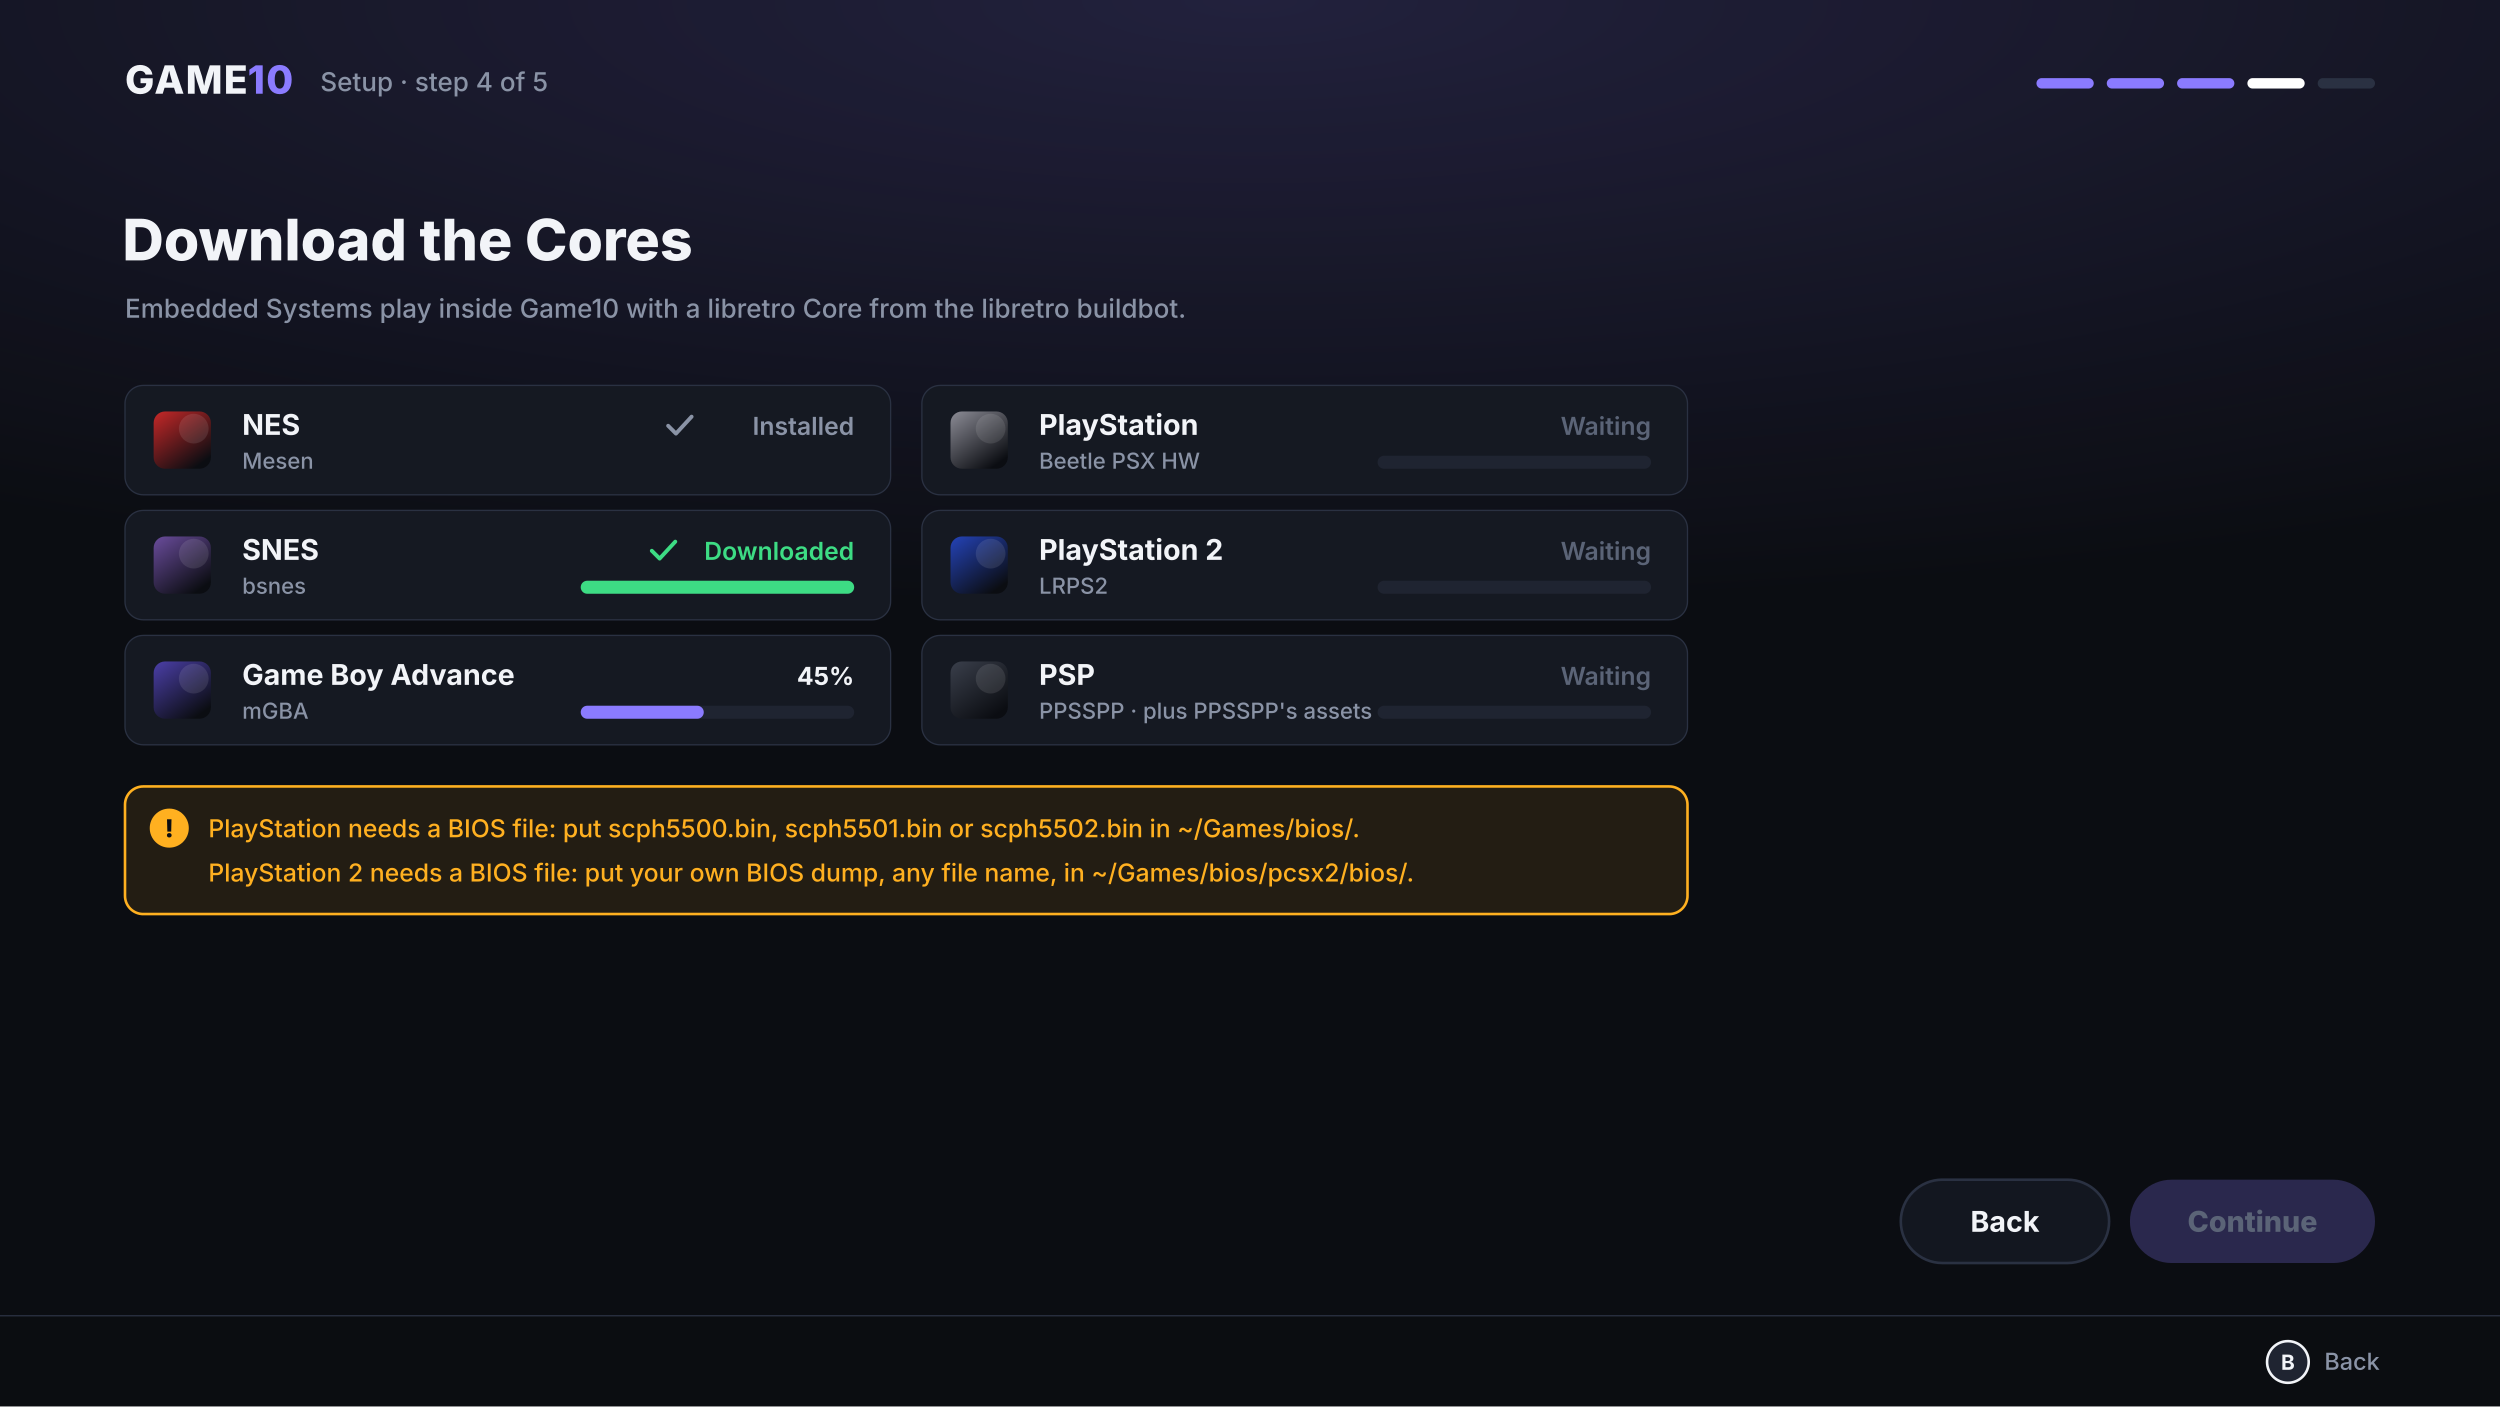
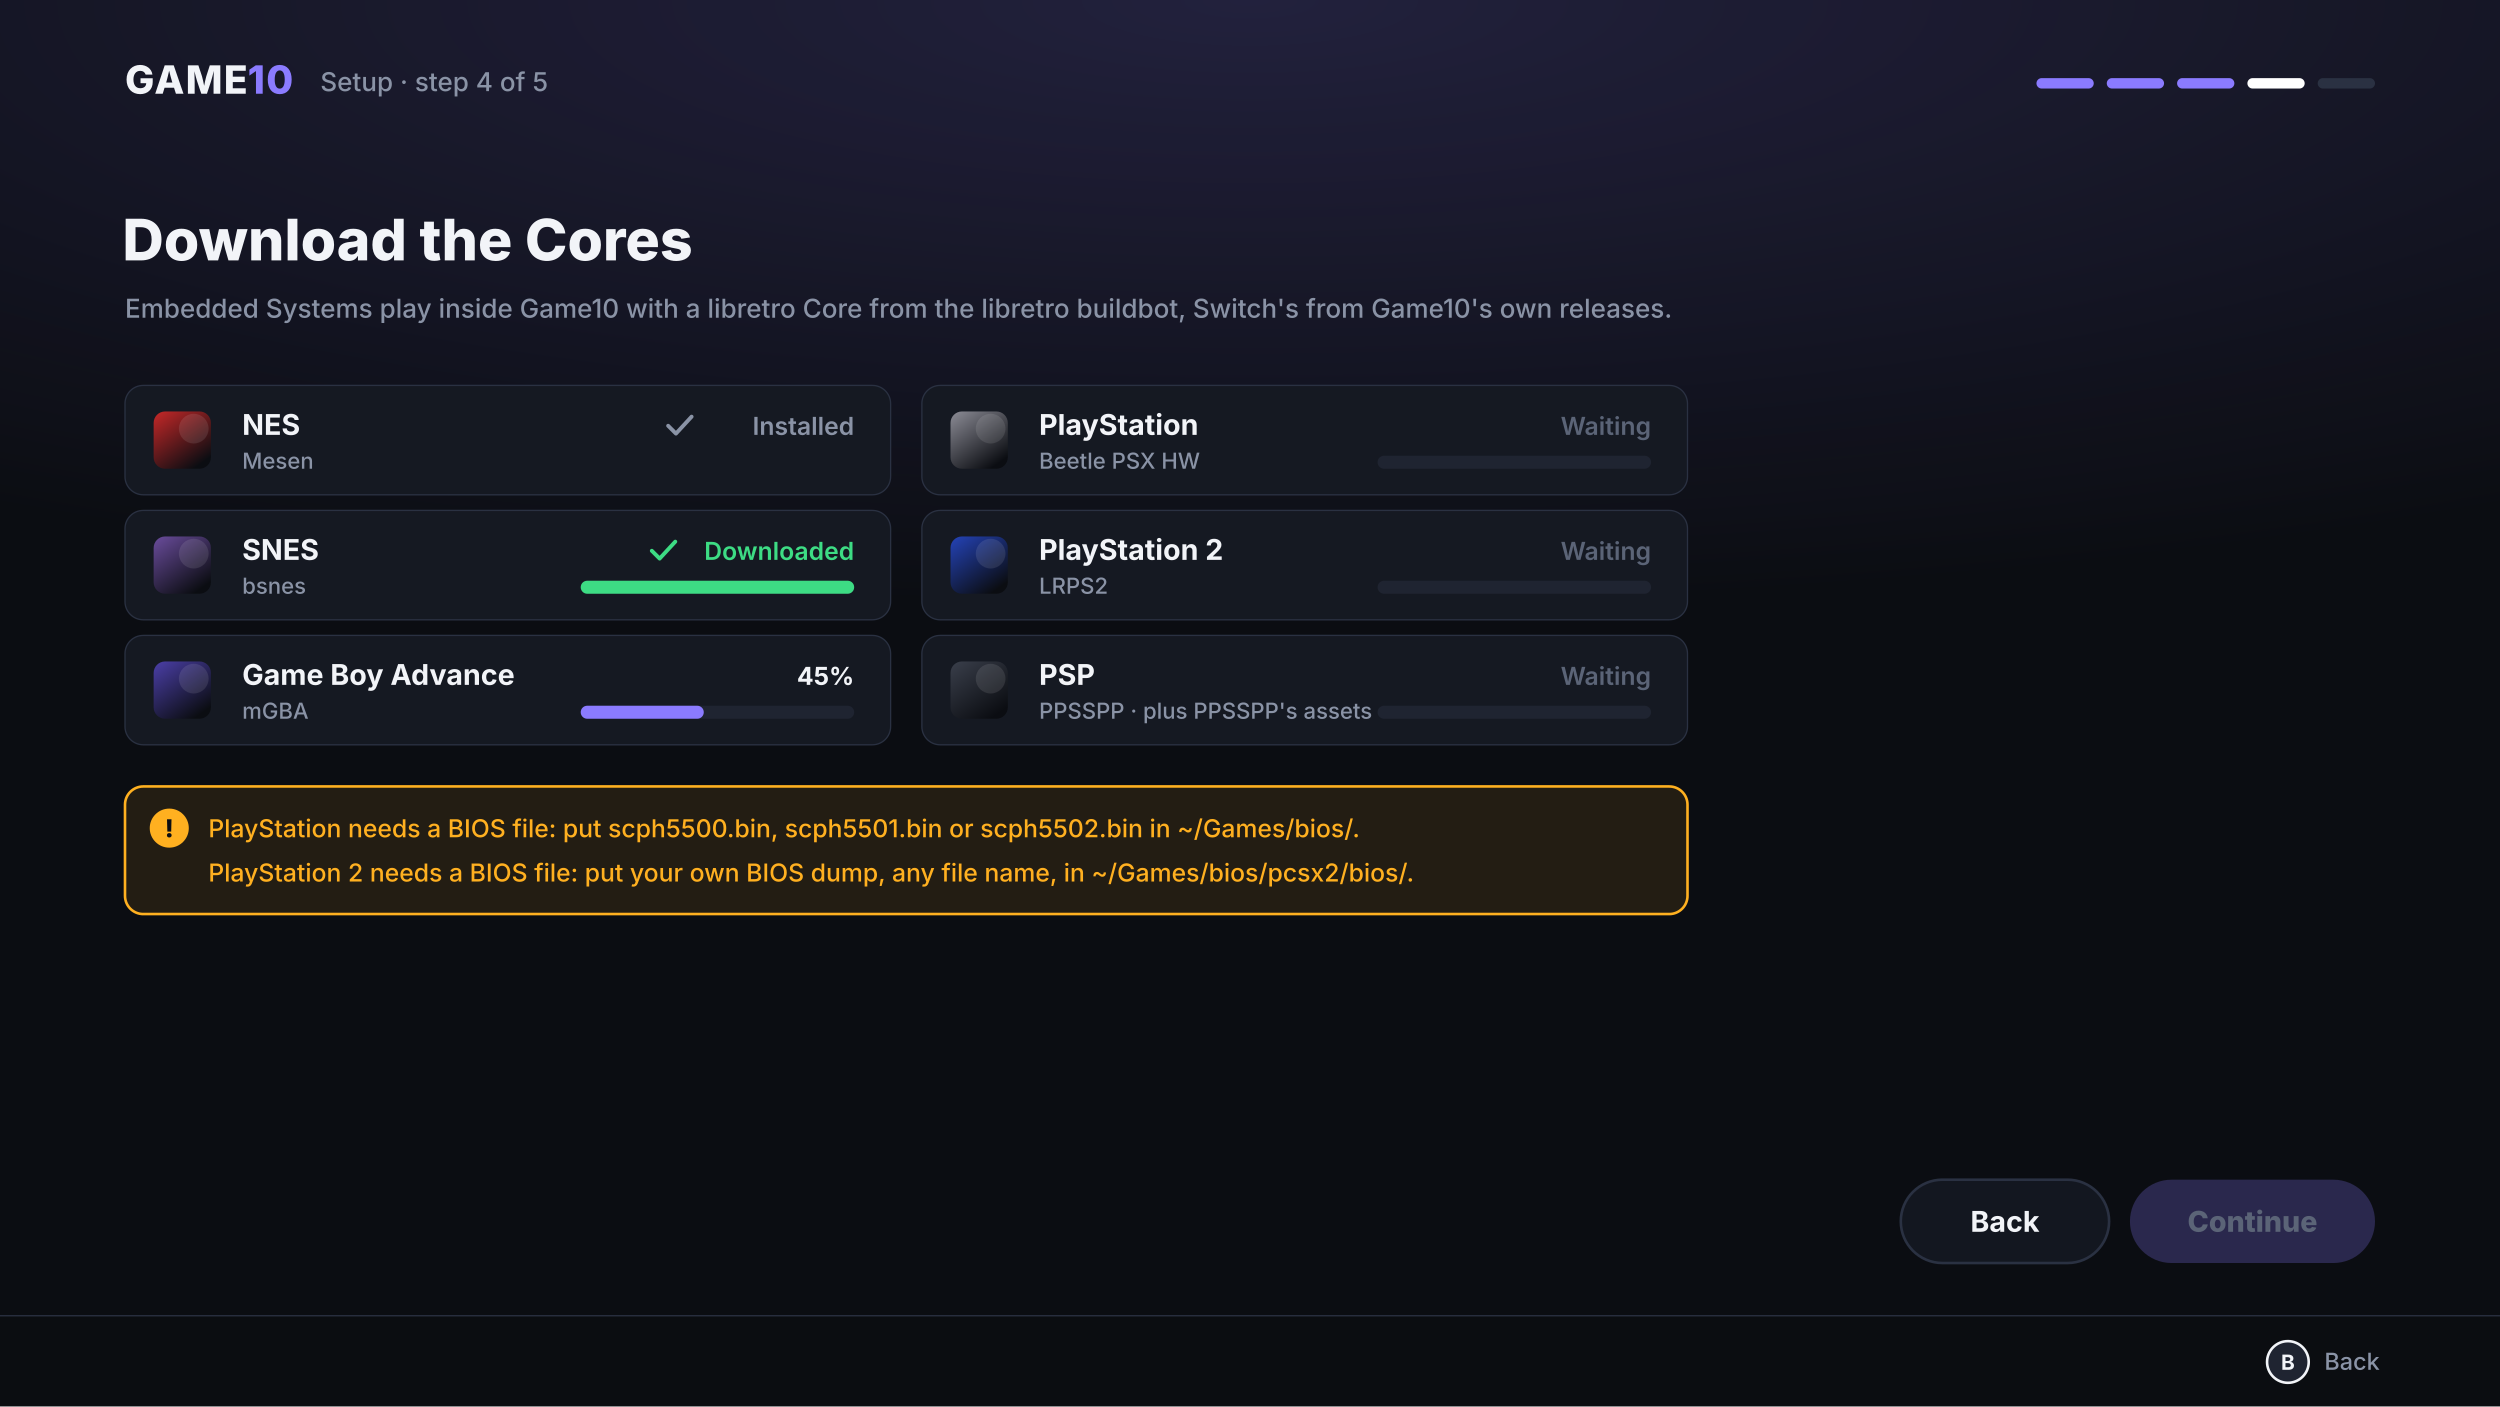
<svg xmlns="http://www.w3.org/2000/svg" width="1920" height="1080" viewBox="0 0 1920 1080">
  <defs>
    <radialGradient id="rg1" cx="0.5" cy="0" r="0.9">
      <stop offset="0" stop-color="#8B7BFF" stop-opacity="0.18" />
      <stop offset="1" stop-color="#8B7BFF" stop-opacity="0" />
    </radialGradient>
    <linearGradient id="lg2" x1="0" y1="0" x2="0.7" y2="1">
      <stop offset="0" stop-color="#C62828" stop-opacity="1" />
      <stop offset="1" stop-color="#0B0D12" stop-opacity="1" />
    </linearGradient>
    <linearGradient id="lg3" x1="0" y1="0" x2="0.7" y2="1">
      <stop offset="0" stop-color="#6A4C9C" stop-opacity="1" />
      <stop offset="1" stop-color="#0B0D12" stop-opacity="1" />
    </linearGradient>
    <linearGradient id="lg4" x1="0" y1="0" x2="0.7" y2="1">
      <stop offset="0" stop-color="#4B3FA8" stop-opacity="1" />
      <stop offset="1" stop-color="#0B0D12" stop-opacity="1" />
    </linearGradient>
    <linearGradient id="lg5" x1="0" y1="0" x2="0.7" y2="1">
      <stop offset="0" stop-color="#8C8C96" stop-opacity="1" />
      <stop offset="1" stop-color="#0B0D12" stop-opacity="1" />
    </linearGradient>
    <linearGradient id="lg6" x1="0" y1="0" x2="0.7" y2="1">
      <stop offset="0" stop-color="#2443B8" stop-opacity="1" />
      <stop offset="1" stop-color="#0B0D12" stop-opacity="1" />
    </linearGradient>
    <linearGradient id="lg7" x1="0" y1="0" x2="0.7" y2="1">
      <stop offset="0" stop-color="#3A3F4B" stop-opacity="1" />
      <stop offset="1" stop-color="#0B0D12" stop-opacity="1" />
    </linearGradient>
  </defs>
  <rect x="0.0" y="0.0" width="1920.0" height="1080.0" rx="0" fill="#0B0D12" fill-opacity="1" />
  <rect x="0.0" y="0.0" width="1920.0" height="520.0" rx="0" fill="url(#rg1)" fill-opacity="1" />
  <text x="96" y="72" font-family="Inter, 'Helvetica Neue', Arial, sans-serif" font-size="30" font-weight="800" fill="#F2F4F8" letter-spacing="1">GAME<tspan fill="#8B7BFF">10</tspan>
  </text>
  <text x="246.0" y="70.0" font-family="Inter, 'Helvetica Neue', Arial, sans-serif" font-size="20" font-weight="500" fill="#8A93A6" fill-opacity="1" text-anchor="start" letter-spacing="0">Setup · step 4 of 5</text>
  <rect x="1564.0" y="60.0" width="44.0" height="8.0" rx="4" fill="#8B7BFF" fill-opacity="1" />
  <rect x="1618.0" y="60.0" width="44.0" height="8.0" rx="4" fill="#8B7BFF" fill-opacity="1" />
  <rect x="1672.0" y="60.0" width="44.0" height="8.0" rx="4" fill="#8B7BFF" fill-opacity="1" />
  <rect x="1726.0" y="60.0" width="44.0" height="8.0" rx="4" fill="#FFFFFF" fill-opacity="1" />
  <rect x="1780.0" y="60.0" width="44.0" height="8.0" rx="4" fill="#2A3142" fill-opacity="1" />
  <text x="94.0" y="200.0" font-family="Inter, 'Helvetica Neue', Arial, sans-serif" font-size="44" font-weight="800" fill="#F2F4F8" fill-opacity="1" text-anchor="start" letter-spacing="0">Download the Cores</text>
-   <text x="96.0" y="244.0" font-family="Inter, 'Helvetica Neue', Arial, sans-serif" font-size="20" font-weight="500" fill="#8A93A6" fill-opacity="1" text-anchor="start" letter-spacing="0">Embedded Systems play inside Game10 with a libretro Core from the libretro buildbot.</text>
+   <text x="96.0" y="244.0" font-family="Inter, 'Helvetica Neue', Arial, sans-serif" font-size="20" font-weight="500" fill="#8A93A6" fill-opacity="1" text-anchor="start" letter-spacing="0">Embedded Systems play inside Game10 with a libretro Core from the libretro buildbot, Switch's from Game10's own releases.</text>
  <rect x="96.0" y="296.0" width="588.0" height="84.0" rx="14" fill="#151922" fill-opacity="1" stroke="#2A3142" stroke-width="1" />
  <rect x="118.0" y="316.0" width="44.0" height="44.0" rx="8.8" fill="url(#lg2)" fill-opacity="1" />
  <circle cx="148.8" cy="329.2" r="11.4" fill="#FFFFFF" fill-opacity="0.1" />
  <text x="186.0" y="334.0" font-family="Inter, 'Helvetica Neue', Arial, sans-serif" font-size="22" font-weight="700" fill="#F2F4F8" fill-opacity="1" text-anchor="start" letter-spacing="0">NES</text>
  <text x="186.0" y="360.0" font-family="Inter, 'Helvetica Neue', Arial, sans-serif" font-size="17" font-weight="500" fill="#8A93A6" fill-opacity="1" text-anchor="start" letter-spacing="0">Mesen</text>
  <text x="656.0" y="334.0" font-family="Inter, 'Helvetica Neue', Arial, sans-serif" font-size="19" font-weight="600" fill="#8A93A6" fill-opacity="1" text-anchor="end" letter-spacing="0">Installed</text>
  <path d="M513.14,327 l6,6 l12,-13" fill="none" stroke="#8A93A6" stroke-width="3" stroke-linecap="round" stroke-linejoin="round" />
  <rect x="96.0" y="392.0" width="588.0" height="84.0" rx="14" fill="#151922" fill-opacity="1" stroke="#2A3142" stroke-width="1" />
  <rect x="118.0" y="412.0" width="44.0" height="44.0" rx="8.8" fill="url(#lg3)" fill-opacity="1" />
  <circle cx="148.8" cy="425.2" r="11.4" fill="#FFFFFF" fill-opacity="0.1" />
  <text x="186.0" y="430.0" font-family="Inter, 'Helvetica Neue', Arial, sans-serif" font-size="22" font-weight="700" fill="#F2F4F8" fill-opacity="1" text-anchor="start" letter-spacing="0">SNES</text>
  <text x="186.0" y="456.0" font-family="Inter, 'Helvetica Neue', Arial, sans-serif" font-size="17" font-weight="500" fill="#8A93A6" fill-opacity="1" text-anchor="start" letter-spacing="0">bsnes</text>
  <rect x="446.0" y="446.0" width="210.0" height="10.0" rx="5" fill="#1F2431" fill-opacity="1" />
  <rect x="446.0" y="446.0" width="210.0" height="10.0" rx="5" fill="#3DDC84" fill-opacity="1" />
  <text x="656.0" y="430.0" font-family="Inter, 'Helvetica Neue', Arial, sans-serif" font-size="19" font-weight="600" fill="#3DDC84" fill-opacity="1" text-anchor="end" letter-spacing="0">Downloaded</text>
  <path d="M500.6,423 l6,6 l12,-13" fill="none" stroke="#3DDC84" stroke-width="3" stroke-linecap="round" stroke-linejoin="round" />
  <rect x="96.0" y="488.0" width="588.0" height="84.0" rx="14" fill="#151922" fill-opacity="1" stroke="#2A3142" stroke-width="1" />
  <rect x="118.0" y="508.0" width="44.0" height="44.0" rx="8.8" fill="url(#lg4)" fill-opacity="1" />
  <circle cx="148.8" cy="521.2" r="11.4" fill="#FFFFFF" fill-opacity="0.1" />
  <text x="186.0" y="526.0" font-family="Inter, 'Helvetica Neue', Arial, sans-serif" font-size="22" font-weight="700" fill="#F2F4F8" fill-opacity="1" text-anchor="start" letter-spacing="0">Game Boy Advance</text>
  <text x="186.0" y="552.0" font-family="Inter, 'Helvetica Neue', Arial, sans-serif" font-size="17" font-weight="500" fill="#8A93A6" fill-opacity="1" text-anchor="start" letter-spacing="0">mGBA</text>
  <rect x="446.0" y="542.0" width="210.0" height="10.0" rx="5" fill="#1F2431" fill-opacity="1" />
  <rect x="446.0" y="542.0" width="94.5" height="10.0" rx="5" fill="#8B7BFF" fill-opacity="1" />
  <text x="656.0" y="526.0" font-family="Inter, 'Helvetica Neue', Arial, sans-serif" font-size="19" font-weight="700" fill="#F2F4F8" fill-opacity="1" text-anchor="end" letter-spacing="0">45%</text>
  <rect x="708.0" y="296.0" width="588.0" height="84.0" rx="14" fill="#151922" fill-opacity="1" stroke="#2A3142" stroke-width="1" />
  <rect x="730.0" y="316.0" width="44.0" height="44.0" rx="8.8" fill="url(#lg5)" fill-opacity="1" />
  <circle cx="760.8" cy="329.2" r="11.4" fill="#FFFFFF" fill-opacity="0.1" />
  <text x="798.0" y="334.0" font-family="Inter, 'Helvetica Neue', Arial, sans-serif" font-size="22" font-weight="700" fill="#F2F4F8" fill-opacity="1" text-anchor="start" letter-spacing="0">PlayStation</text>
  <text x="798.0" y="360.0" font-family="Inter, 'Helvetica Neue', Arial, sans-serif" font-size="17" font-weight="500" fill="#8A93A6" fill-opacity="1" text-anchor="start" letter-spacing="0">Beetle PSX HW</text>
  <rect x="1058.0" y="350.0" width="210.0" height="10.0" rx="5" fill="#1F2431" fill-opacity="1" />
  <text x="1268.0" y="334.0" font-family="Inter, 'Helvetica Neue', Arial, sans-serif" font-size="19" font-weight="600" fill="#5B6477" fill-opacity="1" text-anchor="end" letter-spacing="0">Waiting</text>
  <rect x="708.0" y="392.0" width="588.0" height="84.0" rx="14" fill="#151922" fill-opacity="1" stroke="#2A3142" stroke-width="1" />
  <rect x="730.0" y="412.0" width="44.0" height="44.0" rx="8.8" fill="url(#lg6)" fill-opacity="1" />
  <circle cx="760.8" cy="425.2" r="11.4" fill="#FFFFFF" fill-opacity="0.1" />
  <text x="798.0" y="430.0" font-family="Inter, 'Helvetica Neue', Arial, sans-serif" font-size="22" font-weight="700" fill="#F2F4F8" fill-opacity="1" text-anchor="start" letter-spacing="0">PlayStation 2</text>
  <text x="798.0" y="456.0" font-family="Inter, 'Helvetica Neue', Arial, sans-serif" font-size="17" font-weight="500" fill="#8A93A6" fill-opacity="1" text-anchor="start" letter-spacing="0">LRPS2</text>
  <rect x="1058.0" y="446.0" width="210.0" height="10.0" rx="5" fill="#1F2431" fill-opacity="1" />
  <text x="1268.0" y="430.0" font-family="Inter, 'Helvetica Neue', Arial, sans-serif" font-size="19" font-weight="600" fill="#5B6477" fill-opacity="1" text-anchor="end" letter-spacing="0">Waiting</text>
  <rect x="708.0" y="488.0" width="588.0" height="84.0" rx="14" fill="#151922" fill-opacity="1" stroke="#2A3142" stroke-width="1" />
  <rect x="730.0" y="508.0" width="44.0" height="44.0" rx="8.8" fill="url(#lg7)" fill-opacity="1" />
  <circle cx="760.8" cy="521.2" r="11.4" fill="#FFFFFF" fill-opacity="0.1" />
  <text x="798.0" y="526.0" font-family="Inter, 'Helvetica Neue', Arial, sans-serif" font-size="22" font-weight="700" fill="#F2F4F8" fill-opacity="1" text-anchor="start" letter-spacing="0">PSP</text>
  <text x="798.0" y="552.0" font-family="Inter, 'Helvetica Neue', Arial, sans-serif" font-size="17" font-weight="500" fill="#8A93A6" fill-opacity="1" text-anchor="start" letter-spacing="0">PPSSPP  ·  plus PPSSPP's assets</text>
  <rect x="1058.0" y="542.0" width="210.0" height="10.0" rx="5" fill="#1F2431" fill-opacity="1" />
  <text x="1268.0" y="526.0" font-family="Inter, 'Helvetica Neue', Arial, sans-serif" font-size="19" font-weight="600" fill="#5B6477" fill-opacity="1" text-anchor="end" letter-spacing="0">Waiting</text>
  <rect x="96.0" y="604.0" width="1200.0" height="98.0" rx="14" fill="#FFB020" fill-opacity="0.1" />
  <rect x="96.0" y="604.0" width="1200.0" height="98.0" rx="14" fill="none" fill-opacity="0.55" stroke="#FFB020" stroke-width="2" />
  <circle cx="130.0" cy="636.0" r="15.0" fill="#FFB020" fill-opacity="1" />
  <text x="130.0" y="643.0" font-family="Inter, 'Helvetica Neue', Arial, sans-serif" font-size="19" font-weight="800" fill="#0B0D12" fill-opacity="1" text-anchor="middle" letter-spacing="0">!</text>
  <text x="160.0" y="643.0" font-family="Inter, 'Helvetica Neue', Arial, sans-serif" font-size="19" font-weight="500" fill="#FFB020" fill-opacity="1" text-anchor="start" letter-spacing="0">PlayStation needs a BIOS file: put scph5500.bin, scph5501.bin or scph5502.bin in ~/Games/bios/.</text>
  <text x="160.0" y="677.0" font-family="Inter, 'Helvetica Neue', Arial, sans-serif" font-size="19" font-weight="500" fill="#FFB020" fill-opacity="1" text-anchor="start" letter-spacing="0">PlayStation 2 needs a BIOS file: put your own BIOS dump, any file name, in ~/Games/bios/pcsx2/bios/.</text>
  <rect x="1635.8" y="906.0" width="188.2" height="64.0" rx="32" fill="#8B7BFF" fill-opacity="0.25" />
  <text x="1729.9" y="946.0" font-family="Inter, 'Helvetica Neue', Arial, sans-serif" font-size="22" font-weight="800" fill="#5B6477" fill-opacity="1" text-anchor="middle" letter-spacing="0">Continue</text>
  <rect x="1459.8" y="906.0" width="160.0" height="64.0" rx="32" fill="#151922" fill-opacity="0.85" stroke="#2A3142" stroke-width="2" />
  <text x="1539.8" y="946.0" font-family="Inter, 'Helvetica Neue', Arial, sans-serif" font-size="22" font-weight="700" fill="#F2F4F8" fill-opacity="1" text-anchor="middle" letter-spacing="0">Back</text>
  <rect x="0.0" y="1010.0" width="1920.0" height="70.0" rx="0" fill="#0B0D12" fill-opacity="0.92" />
  <rect x="0.0" y="1010.0" width="1920.0" height="1.0" rx="0" fill="#2A3142" fill-opacity="1" />
  <text x="1785.1" y="1052.0" font-family="Inter, 'Helvetica Neue', Arial, sans-serif" font-size="18" font-weight="500" fill="#8A93A6" fill-opacity="1" text-anchor="start" letter-spacing="0">Back</text>
  <circle cx="1757.1" cy="1046.0" r="16.0" fill="#1F2431" fill-opacity="1" stroke="#F2F4F8" stroke-width="2" />
  <text x="1757.1" y="1052.0" font-family="Inter, 'Helvetica Neue', Arial, sans-serif" font-size="16" font-weight="700" fill="#F2F4F8" fill-opacity="1" text-anchor="middle" letter-spacing="0">B</text>
</svg>
